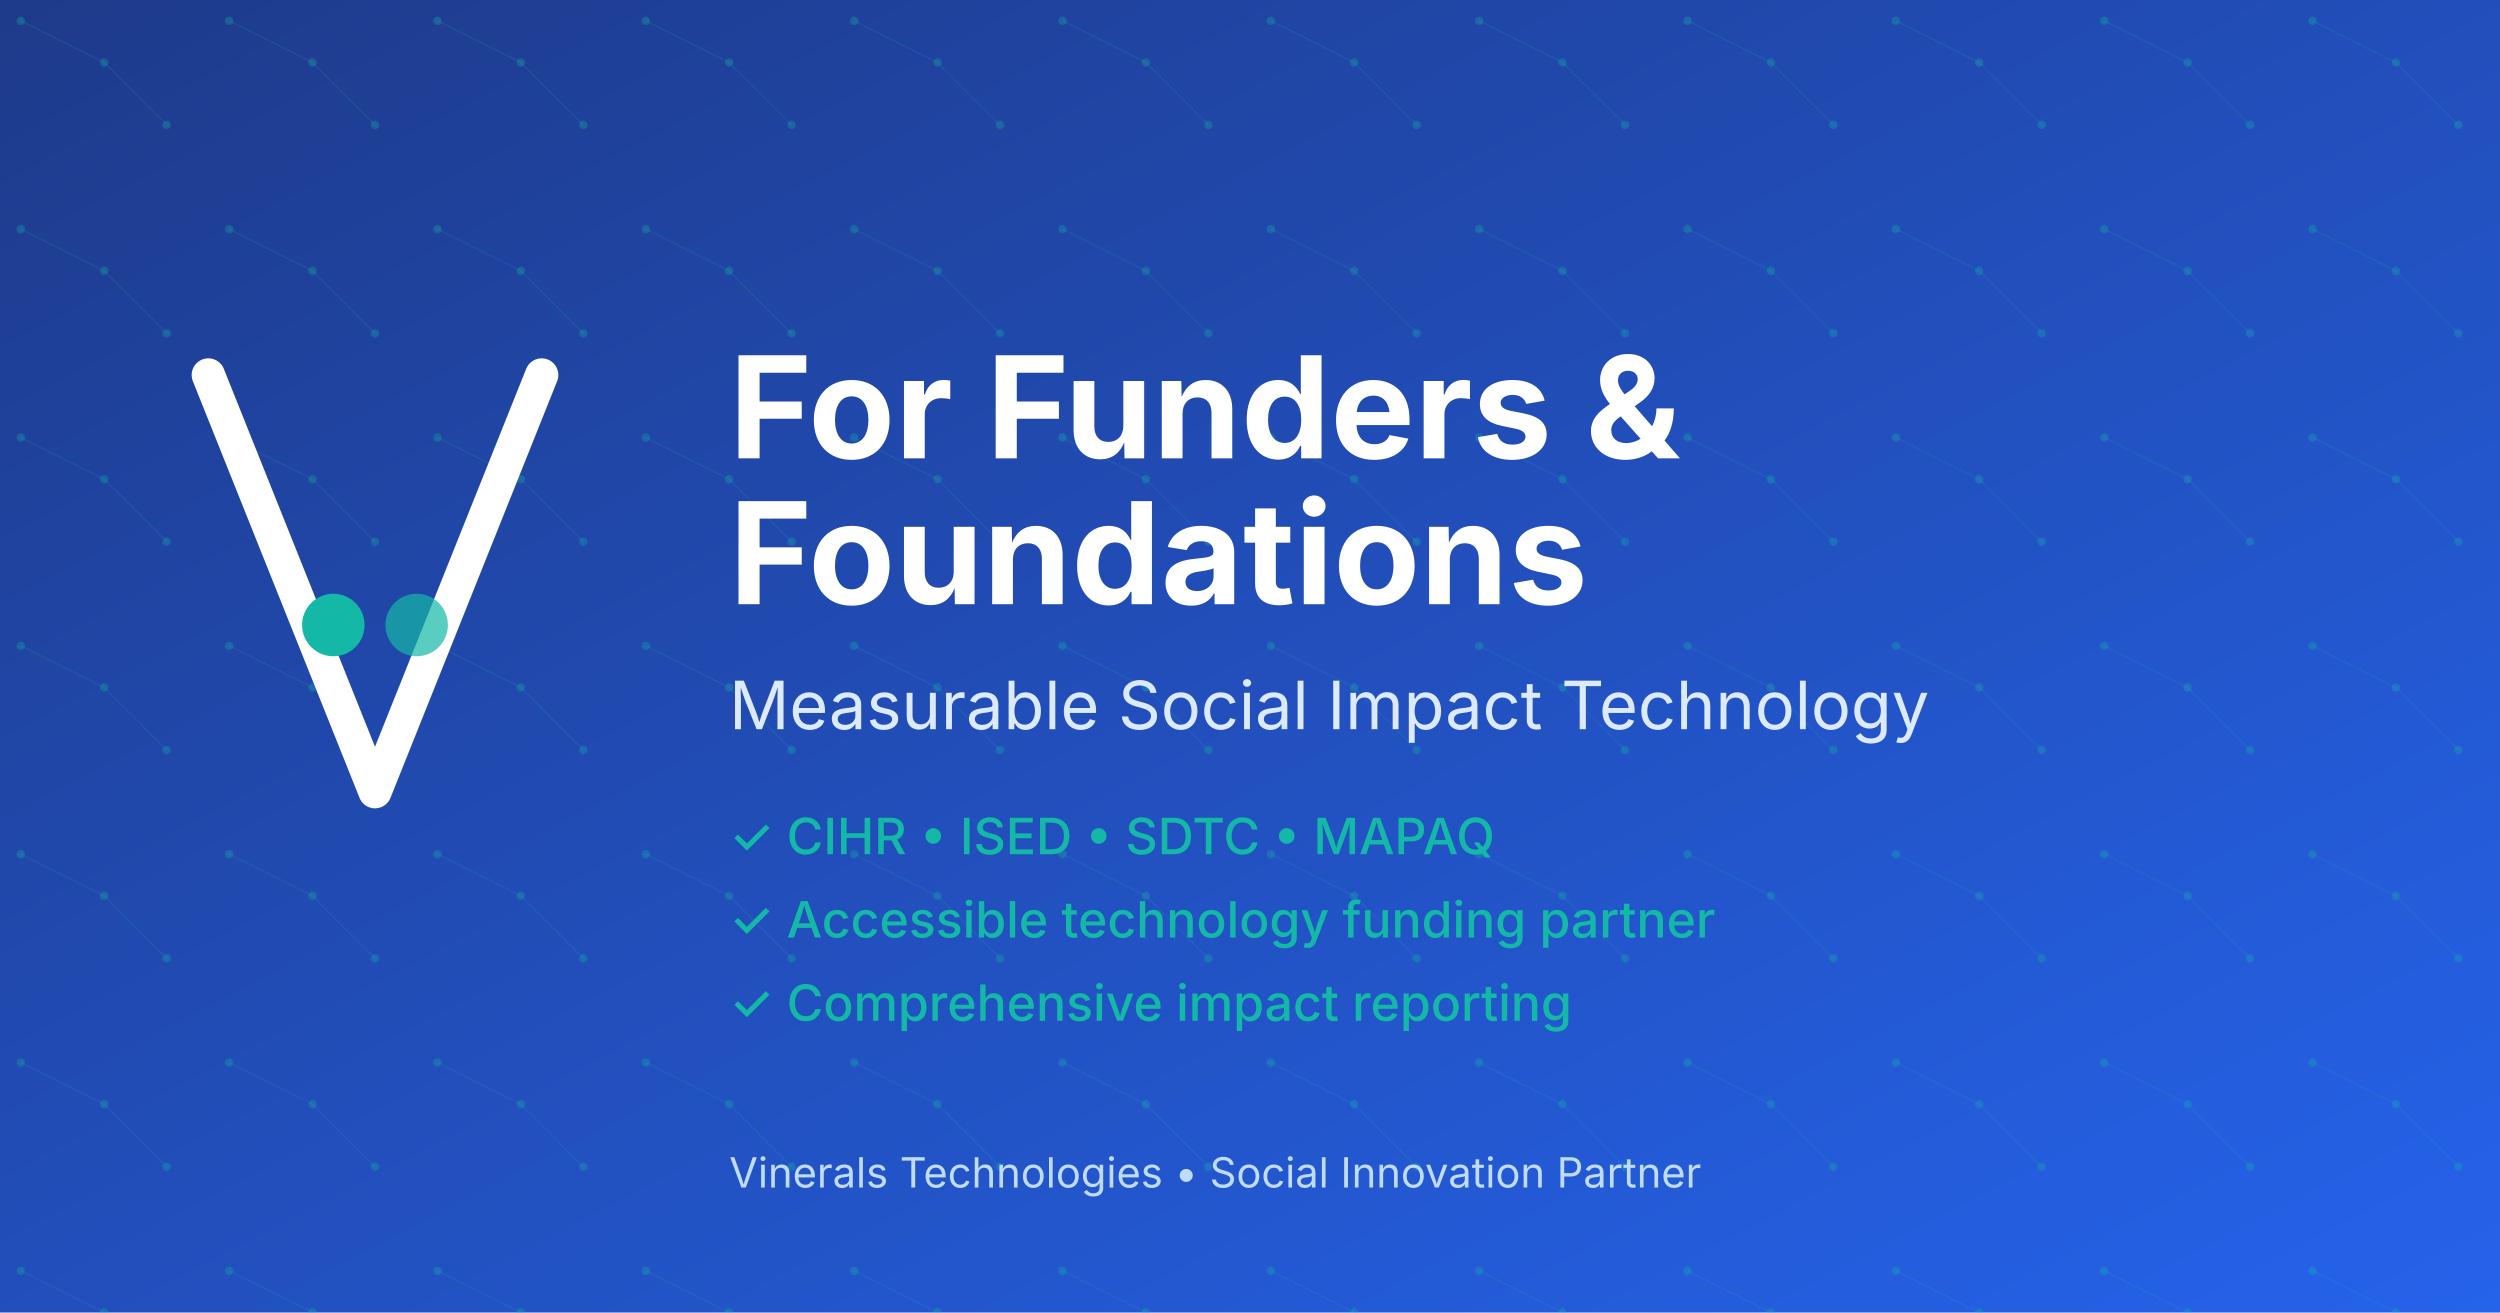
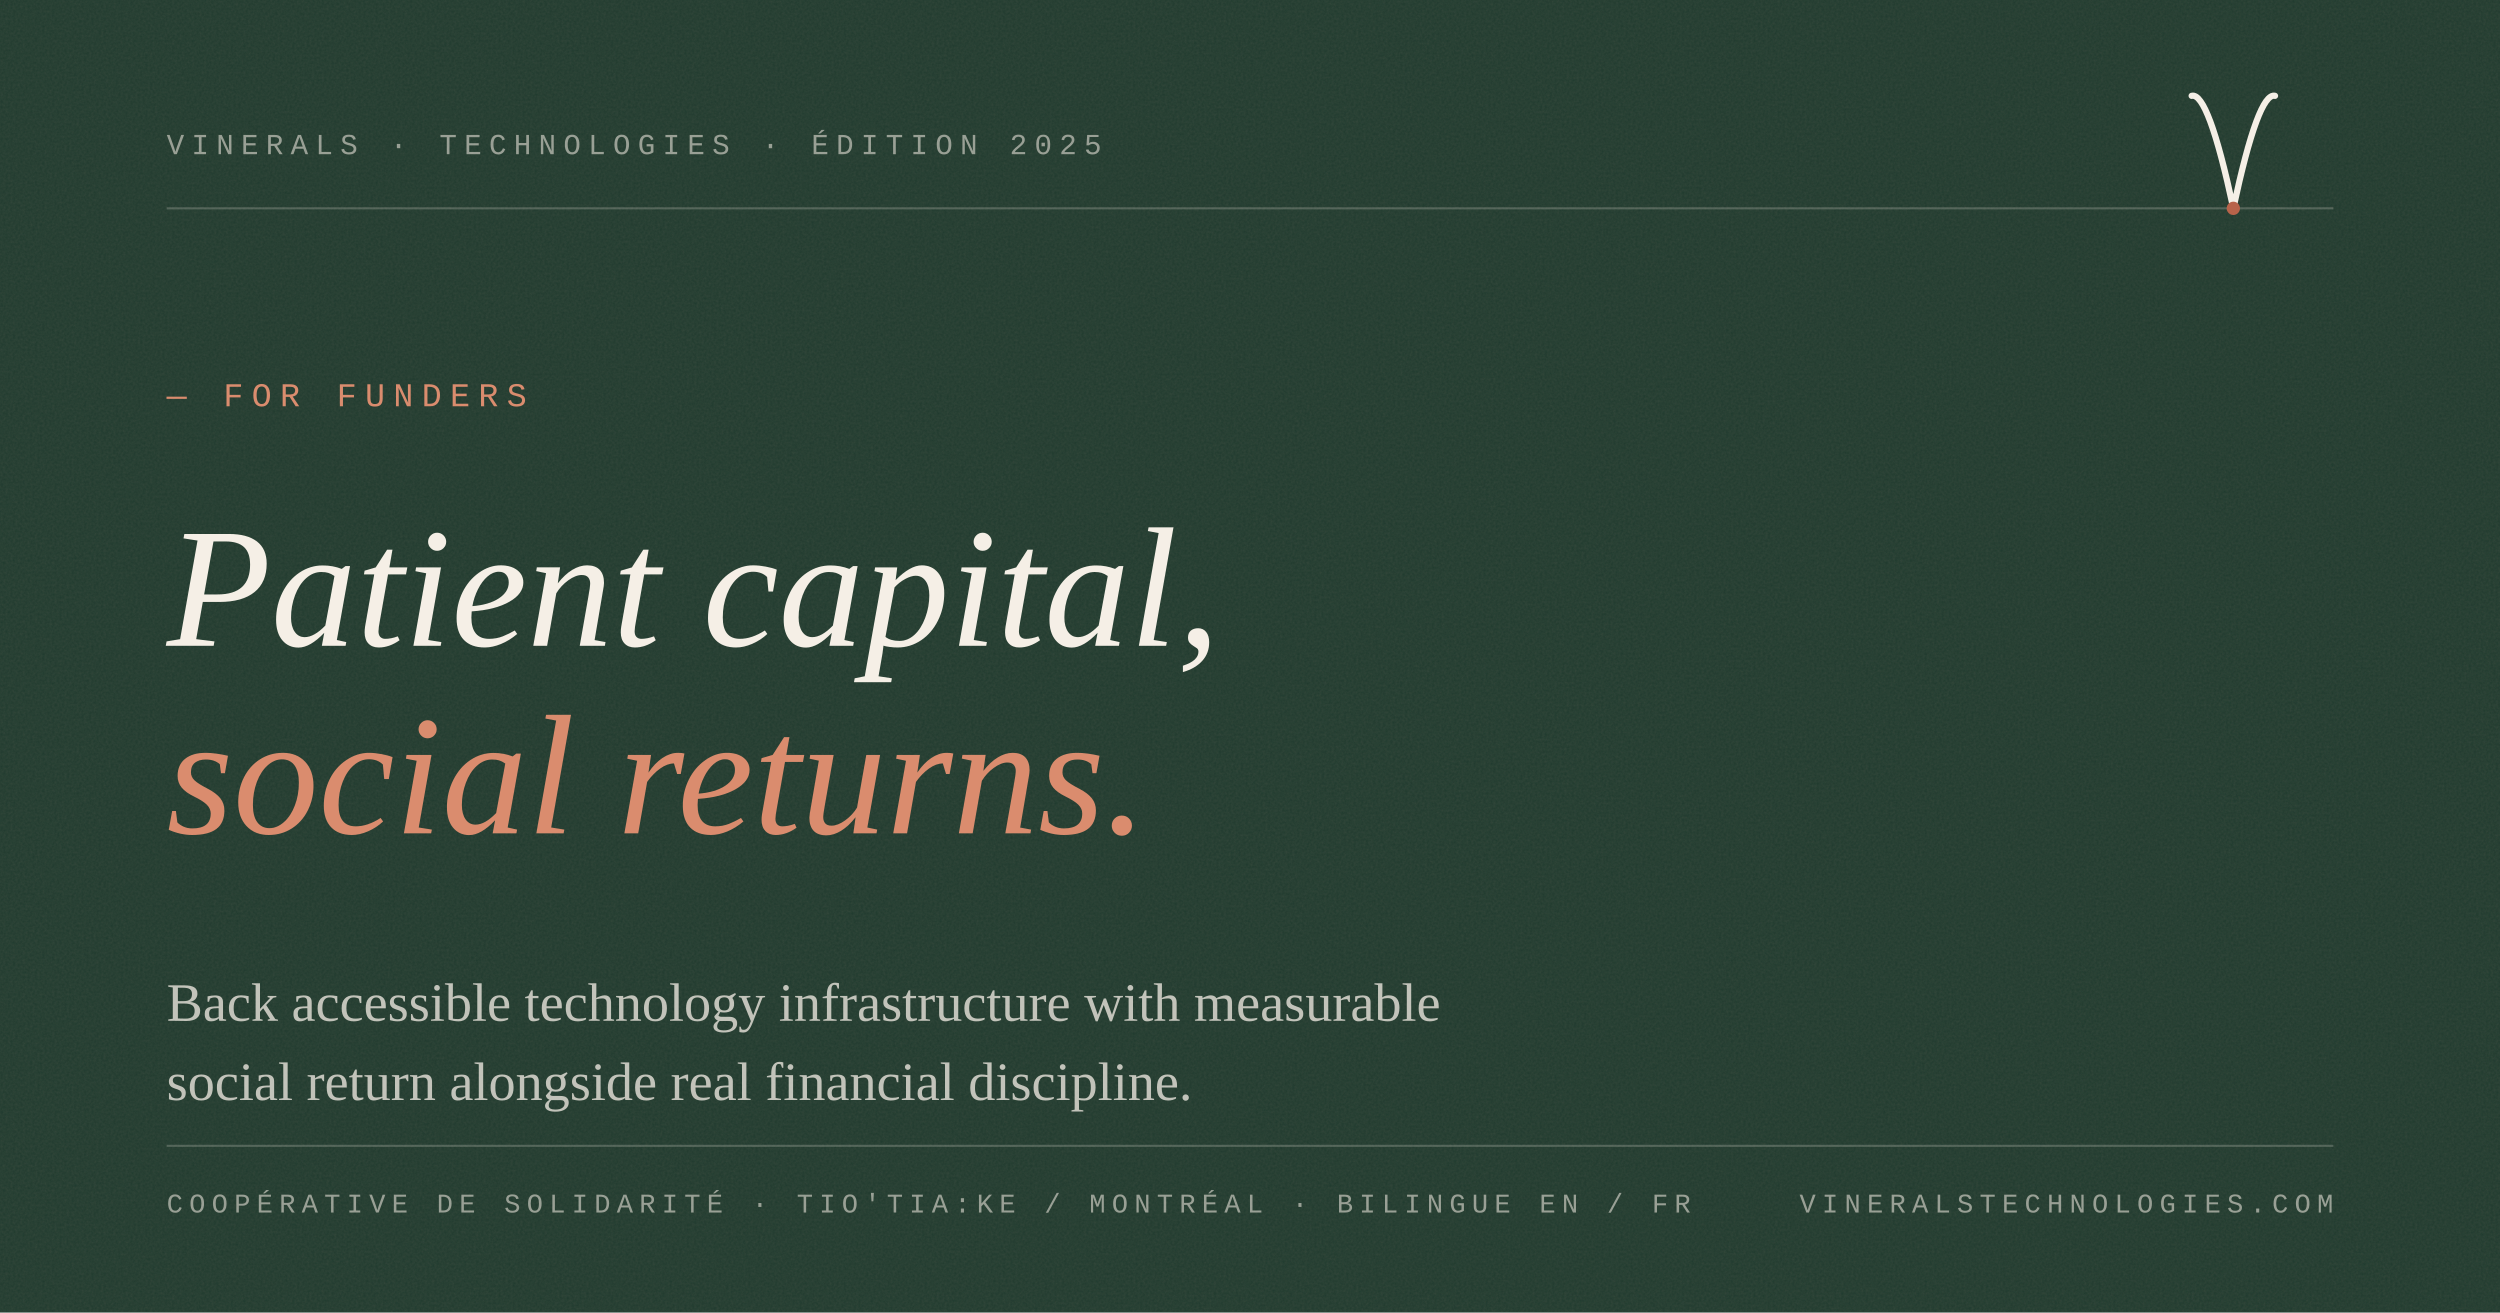
- <svg xmlns="http://www.w3.org/2000/svg" width="1200" height="630" viewBox="0 0 1200 630" fill="none">
+ <svg xmlns="http://www.w3.org/2000/svg" width="1200" height="630" viewBox="0 0 1200 630">
+   <rect width="1200" height="630" fill="#1F3A2E" />
  <defs>
-     <linearGradient id="gradient" x1="0%" y1="0%" x2="100%" y2="100%">
-       <stop offset="0%" style="stop-color:#1e3a8a;stop-opacity:1" />
-       <stop offset="100%" style="stop-color:#2563eb;stop-opacity:1" />
-     </linearGradient>
-     <pattern id="circuit" x="0" y="0" width="100" height="100" patternUnits="userSpaceOnUse">
-       <circle cx="10" cy="10" r="2" fill="#14b8a6" opacity="0.3" />
-       <circle cx="50" cy="30" r="2" fill="#14b8a6" opacity="0.3" />
-       <circle cx="80" cy="60" r="2" fill="#14b8a6" opacity="0.3" />
-       <line x1="10" y1="10" x2="50" y2="30" stroke="#14b8a6" stroke-width="0.5" opacity="0.2" />
-       <line x1="50" y1="30" x2="80" y2="60" stroke="#14b8a6" stroke-width="0.5" opacity="0.2" />
-     </pattern>
+     <filter id="grain" x="0" y="0" width="100%" height="100%">
+       <feTurbulence type="fractalNoise" baseFrequency="0.85" numOctaves="2" stitchTiles="stitch" />
+       <feColorMatrix values="0 0 0 0 0.247 0 0 0 0 0.219 0 0 0 0 0.161 0 0 0 0.35 0" />
+       <feComposite in2="SourceGraphic" operator="in" />
+     </filter>
  </defs>
-   <rect width="1200" height="630" fill="url(#gradient)" />
-   <rect width="1200" height="630" fill="url(#circuit)" />
-   <g transform="translate(100, 180)">
-     <path d="M0 0 L80 200 L160 0" stroke="#ffffff" stroke-width="16" stroke-linecap="round" stroke-linejoin="round" fill="none" />
-     <circle cx="60" cy="120" r="15" fill="#14b8a6" />
-     <circle cx="100" cy="120" r="15" fill="#14b8a6" opacity="0.7" />
+   <rect width="1200" height="630" fill="#1F3A2E" filter="url(#grain)" opacity="0.5" />
+   <text x="80" y="74" font-family="&quot;DM Mono&quot;, &quot;Courier New&quot;, Courier, monospace" font-size="14" letter-spacing="3.5" fill="rgba(245, 239, 230, 0.55)">VINERALS · TECHNOLOGIES · ÉDITION 2025</text>
+   <line x1="80" y1="100" x2="1120" y2="100" stroke="rgba(245, 239, 230, 0.22)" stroke-width="1" />
+   <g transform="translate(1040, 30)">
+     <path d="M12 16 Q 20 14, 32 70 Q 44 14, 52 16" stroke="#F5EFE6" stroke-width="3" stroke-linecap="round" stroke-linejoin="round" fill="none" />
+     <circle cx="32" cy="70" r="3.2" fill="#B8634A" />
  </g>
-   <text x="350" y="220" font-family="system-ui, -apple-system, sans-serif" font-size="68" font-weight="700" fill="#ffffff">
-     For Funders &amp;
+   <text x="80" y="195" font-family="&quot;DM Mono&quot;, &quot;Courier New&quot;, Courier, monospace" font-size="16" letter-spacing="4" fill="#DA8C6E">— FOR FUNDERS</text>
+   <text x="80" y="310" font-family="&quot;Cormorant Garamond&quot;, &quot;Cormorant&quot;, Georgia, &quot;Times New Roman&quot;, serif" font-style="italic" font-size="82" font-weight="500" fill="#F5EFE6">Patient capital,</text>
+   <text x="80" y="400" font-family="&quot;Cormorant Garamond&quot;, &quot;Cormorant&quot;, Georgia, &quot;Times New Roman&quot;, serif" font-style="italic" font-size="82" font-weight="500" fill="#DA8C6E">social returns.</text>
+   <text x="80" y="490" font-family="&quot;Cormorant Garamond&quot;, &quot;Cormorant&quot;, Georgia, &quot;Times New Roman&quot;, serif" font-size="26" font-weight="400" fill="rgba(245, 239, 230, 0.75)">
+     <tspan x="80" dy="0">Back accessible technology infrastructure with measurable</tspan>
+     <tspan x="80" dy="38">social return alongside real financial discipline.</tspan>
  </text>
-   <text x="350" y="290" font-family="system-ui, -apple-system, sans-serif" font-size="68" font-weight="700" fill="#ffffff">
-     Foundations
-   </text>
-   <text x="350" y="350" font-family="system-ui, -apple-system, sans-serif" font-size="32" font-weight="400" fill="#dbeafe">
-     Measurable Social Impact Technology
-   </text>
-   <g transform="translate(350, 410)">
-     <text x="0" y="0" font-family="system-ui, -apple-system, sans-serif" font-size="24" font-weight="500" fill="#14b8a6">
-       ✓ CIHR • ISED • SDTC • MAPAQ
-     </text>
-     <text x="0" y="40" font-family="system-ui, -apple-system, sans-serif" font-size="24" font-weight="500" fill="#14b8a6">
-       ✓ Accessible technology funding partner
-     </text>
-     <text x="0" y="80" font-family="system-ui, -apple-system, sans-serif" font-size="24" font-weight="500" fill="#14b8a6">
-       ✓ Comprehensive impact reporting
-     </text>
-   </g>
-   <text x="350" y="570" font-family="system-ui, -apple-system, sans-serif" font-size="20" font-weight="400" fill="#bfdbfe">
-     Vinerals Technologies • Social Innovation Partner
-   </text>
+   <line x1="80" y1="550" x2="1120" y2="550" stroke="rgba(245, 239, 230, 0.22)" stroke-width="1" />
+   <text x="80" y="582" font-family="&quot;DM Mono&quot;, &quot;Courier New&quot;, Courier, monospace" font-size="13" letter-spacing="3" fill="rgba(245, 239, 230, 0.55)">COOPÉRATIVE DE SOLIDARITÉ · TIO'TIA:KE / MONTRÉAL · BILINGUE EN / FR</text>
+   <text x="1120" y="582" text-anchor="end" font-family="&quot;DM Mono&quot;, &quot;Courier New&quot;, Courier, monospace" font-size="13" letter-spacing="3" fill="rgba(245, 239, 230, 0.55)">VINERALSTECHNOLOGIES.COM</text>
</svg>
